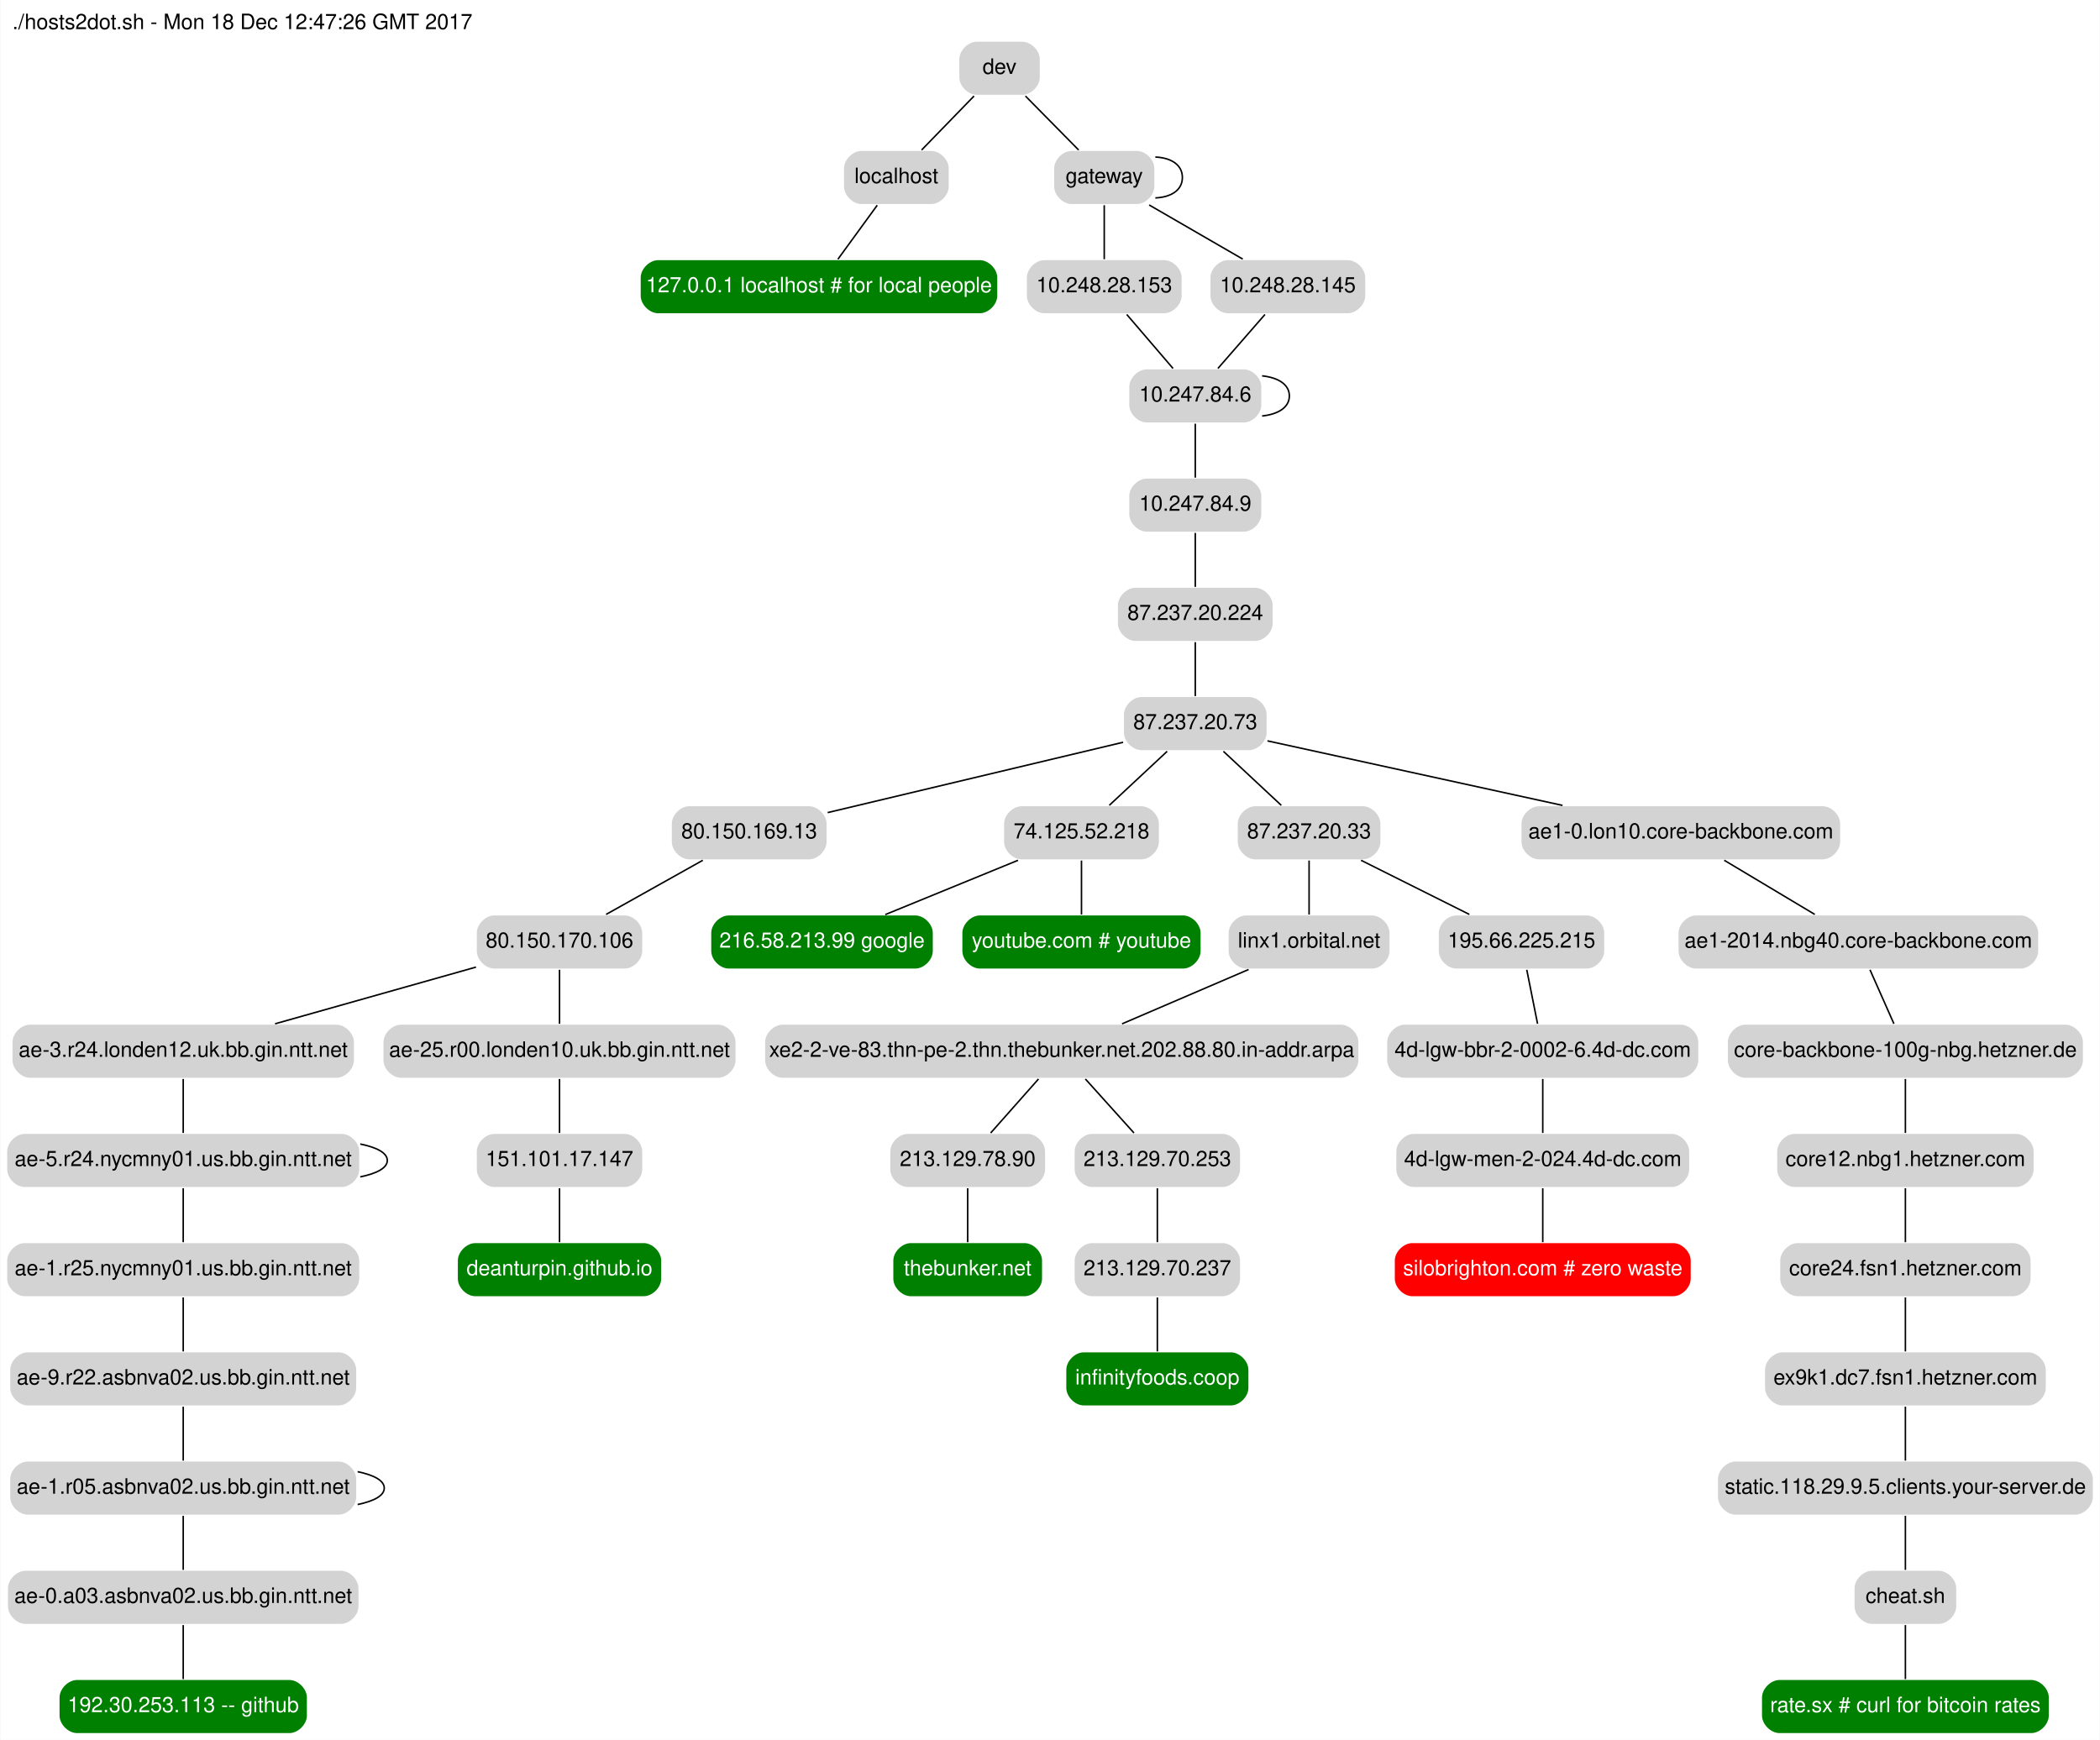
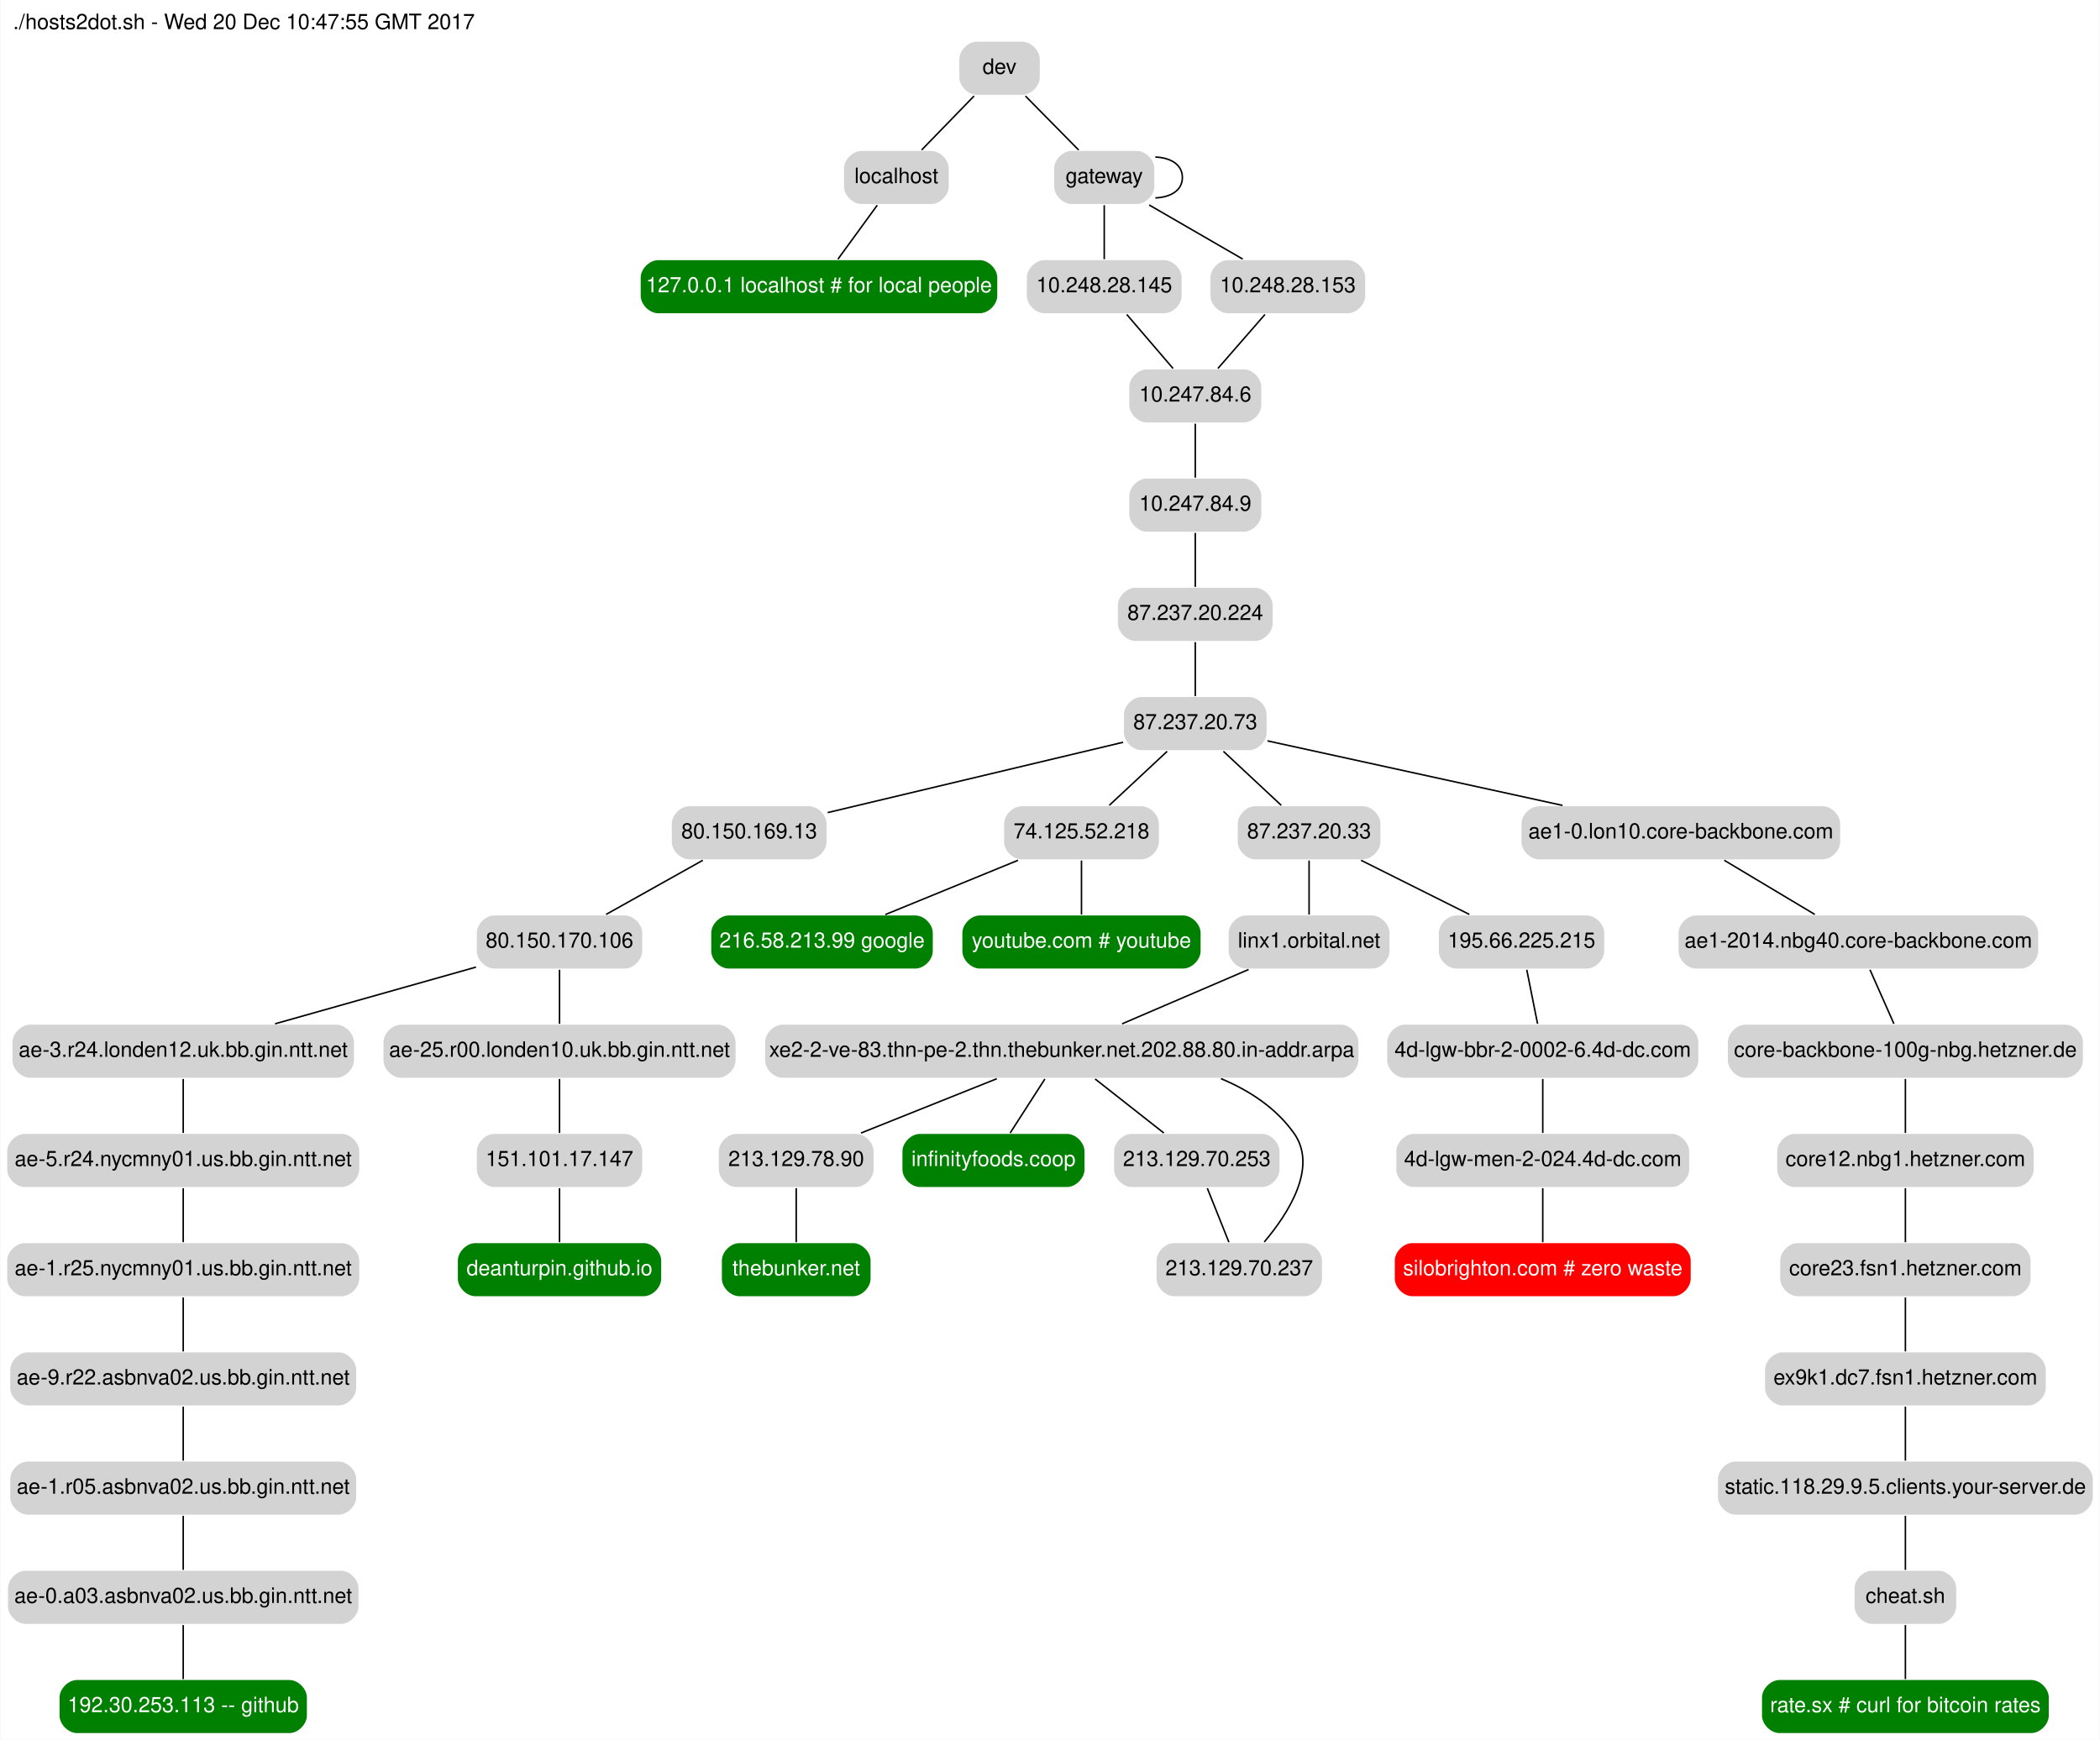
<svg xmlns="http://www.w3.org/2000/svg" width="1384pt" height="1147pt" viewBox="0.00 0.00 1383.50 1147.00">
  <g id="graph0" class="graph" transform="scale(1 1) rotate(0) translate(4 1143)">
    <polygon fill="white" stroke="none" points="-4,4 -4,-1143 1379.5,-1143 1379.5,4 -4,4" />
-     <text text-anchor="middle" x="155.5" y="-1123.8" font-family="Helvetica,sans-Serif" font-size="14.00">./hosts2dot.sh - Mon 18 Dec 12:47:26 GMT 2017</text>
+     <text text-anchor="middle" x="156.5" y="-1123.8" font-family="Helvetica,sans-Serif" font-size="14.00">./hosts2dot.sh - Wed 20 Dec 10:47:55 GMT 2017</text>
    <g id="node1" class="node">
      <path fill="lightgrey" stroke="white" d="M669.5,-1116C669.5,-1116 639.5,-1116 639.5,-1116 633.5,-1116 627.5,-1110 627.5,-1104 627.5,-1104 627.5,-1092 627.5,-1092 627.5,-1086 633.5,-1080 639.5,-1080 639.5,-1080 669.5,-1080 669.5,-1080 675.5,-1080 681.5,-1086 681.5,-1092 681.5,-1092 681.5,-1104 681.5,-1104 681.5,-1110 675.5,-1116 669.5,-1116" />
      <text text-anchor="middle" x="654.5" y="-1094.3" font-family="Helvetica,sans-Serif" font-size="14.00">dev</text>
    </g>
    <g id="node3" class="node">
      <path fill="lightgrey" stroke="white" d="M609.5,-1044C609.5,-1044 563.5,-1044 563.5,-1044 557.5,-1044 551.5,-1038 551.5,-1032 551.5,-1032 551.5,-1020 551.5,-1020 551.5,-1014 557.5,-1008 563.5,-1008 563.5,-1008 609.5,-1008 609.5,-1008 615.5,-1008 621.5,-1014 621.5,-1020 621.5,-1020 621.5,-1032 621.5,-1032 621.5,-1038 615.5,-1044 609.5,-1044" />
      <text text-anchor="middle" x="586.5" y="-1022.3" font-family="Helvetica,sans-Serif" font-size="14.00">localhost</text>
    </g>
    <g id="edge1" class="edge">
      <path fill="none" stroke="black" d="M637.691,-1079.7C627.151,-1068.85 613.619,-1054.92 603.116,-1044.1" />
    </g>
    <g id="node5" class="node">
      <path fill="lightgrey" stroke="white" d="M745,-1044C745,-1044 702,-1044 702,-1044 696,-1044 690,-1038 690,-1032 690,-1032 690,-1020 690,-1020 690,-1014 696,-1008 702,-1008 702,-1008 745,-1008 745,-1008 751,-1008 757,-1014 757,-1020 757,-1020 757,-1032 757,-1032 757,-1038 751,-1044 745,-1044" />
      <text text-anchor="middle" x="723.5" y="-1022.3" font-family="Helvetica,sans-Serif" font-size="14.00">gateway</text>
    </g>
    <g id="edge3" class="edge">
      <path fill="none" stroke="black" d="M671.556,-1079.7C682.252,-1068.85 695.982,-1054.92 706.64,-1044.1" />
    </g>
    <g id="node2" class="node">
      <path fill="green" stroke="white" d="M641.5,-972C641.5,-972 429.5,-972 429.5,-972 423.5,-972 417.5,-966 417.5,-960 417.5,-960 417.5,-948 417.5,-948 417.5,-942 423.5,-936 429.5,-936 429.5,-936 641.5,-936 641.5,-936 647.5,-936 653.5,-942 653.5,-948 653.5,-948 653.5,-960 653.5,-960 653.5,-966 647.5,-972 641.5,-972" />
      <text text-anchor="middle" x="535.5" y="-950.3" font-family="Helvetica,sans-Serif" font-size="14.00" fill="white">127.0.0.1 localhost # for local people</text>
    </g>
    <g id="edge2" class="edge">
      <path fill="none" stroke="black" d="M573.893,-1007.7C565.988,-996.846 555.839,-982.917 547.962,-972.104" />
    </g>
    <g id="node4" class="node">
      <path fill="green" stroke="white" d="M186.5,-36C186.5,-36 46.5,-36 46.5,-36 40.5,-36 34.5,-30 34.5,-24 34.5,-24 34.5,-12 34.5,-12 34.5,-6 40.5,-0 46.5,-0 46.5,-0 186.5,-0 186.5,-0 192.5,-0 198.5,-6 198.5,-12 198.5,-12 198.5,-24 198.5,-24 198.5,-30 192.5,-36 186.5,-36" />
      <text text-anchor="middle" x="116.5" y="-14.3" font-family="Helvetica,sans-Serif" font-size="14.00" fill="white">192.30.253.113 -- github</text>
    </g>
    <g id="edge4" class="edge">
      <path fill="none" stroke="black" d="M757.181,-1039.47C767.202,-1039.07 775,-1034.58 775,-1026 775,-1017.42 767.202,-1012.93 757.181,-1012.53" />
    </g>
    <g id="node6" class="node">
      <path fill="lightgrey" stroke="white" d="M763,-972C763,-972 684,-972 684,-972 678,-972 672,-966 672,-960 672,-960 672,-948 672,-948 672,-942 678,-936 684,-936 684,-936 763,-936 763,-936 769,-936 775,-942 775,-948 775,-948 775,-960 775,-960 775,-966 769,-972 763,-972" />
-       <text text-anchor="middle" x="723.5" y="-950.3" font-family="Helvetica,sans-Serif" font-size="14.00">10.248.28.153</text>
+       <text text-anchor="middle" x="723.5" y="-950.3" font-family="Helvetica,sans-Serif" font-size="14.00">10.248.28.145</text>
    </g>
    <g id="edge5" class="edge">
      <path fill="none" stroke="black" d="M723.5,-1007.7C723.5,-996.846 723.5,-982.917 723.5,-972.104" />
    </g>
-     <g id="node26" class="node">
+     <g id="node22" class="node">
      <path fill="lightgrey" stroke="white" d="M884,-972C884,-972 805,-972 805,-972 799,-972 793,-966 793,-960 793,-960 793,-948 793,-948 793,-942 799,-936 805,-936 805,-936 884,-936 884,-936 890,-936 896,-942 896,-948 896,-948 896,-960 896,-960 896,-966 890,-972 884,-972" />
-       <text text-anchor="middle" x="844.5" y="-950.3" font-family="Helvetica,sans-Serif" font-size="14.00">10.248.28.145</text>
-     </g>
-     <g id="edge27" class="edge">
+       <text text-anchor="middle" x="844.5" y="-950.3" font-family="Helvetica,sans-Serif" font-size="14.00">10.248.28.153</text>
+     </g>
+     <g id="edge21" class="edge">
      <path fill="none" stroke="black" d="M753.1,-1007.88C771.85,-997.029 796.014,-983.05 814.786,-972.19" />
    </g>
    <g id="node7" class="node">
      <path fill="lightgrey" stroke="white" d="M815.5,-900C815.5,-900 751.5,-900 751.5,-900 745.5,-900 739.5,-894 739.5,-888 739.5,-888 739.5,-876 739.5,-876 739.5,-870 745.5,-864 751.5,-864 751.5,-864 815.5,-864 815.5,-864 821.5,-864 827.5,-870 827.5,-876 827.5,-876 827.5,-888 827.5,-888 827.5,-894 821.5,-900 815.5,-900" />
      <text text-anchor="middle" x="783.5" y="-878.3" font-family="Helvetica,sans-Serif" font-size="14.00">10.247.84.6</text>
    </g>
    <g id="edge6" class="edge">
      <path fill="none" stroke="black" d="M738.331,-935.697C747.632,-924.846 759.571,-910.917 768.839,-900.104" />
    </g>
-     <g id="edge41" class="edge">
-       <path fill="none" stroke="black" d="M827.524,-895.233C837.869,-894.145 845.5,-889.734 845.5,-882 845.5,-874.266 837.869,-869.855 827.524,-868.767" />
-     </g>
    <g id="node8" class="node">
      <path fill="lightgrey" stroke="white" d="M815.5,-828C815.5,-828 751.5,-828 751.5,-828 745.5,-828 739.5,-822 739.5,-816 739.5,-816 739.5,-804 739.5,-804 739.5,-798 745.5,-792 751.5,-792 751.5,-792 815.5,-792 815.5,-792 821.5,-792 827.5,-798 827.5,-804 827.5,-804 827.5,-816 827.5,-816 827.5,-822 821.5,-828 815.5,-828" />
      <text text-anchor="middle" x="783.5" y="-806.3" font-family="Helvetica,sans-Serif" font-size="14.00">10.247.84.9</text>
    </g>
    <g id="edge7" class="edge">
      <path fill="none" stroke="black" d="M783.5,-863.697C783.5,-852.846 783.5,-838.917 783.5,-828.104" />
    </g>
    <g id="node9" class="node">
      <path fill="lightgrey" stroke="white" d="M823,-756C823,-756 744,-756 744,-756 738,-756 732,-750 732,-744 732,-744 732,-732 732,-732 732,-726 738,-720 744,-720 744,-720 823,-720 823,-720 829,-720 835,-726 835,-732 835,-732 835,-744 835,-744 835,-750 829,-756 823,-756" />
      <text text-anchor="middle" x="783.5" y="-734.3" font-family="Helvetica,sans-Serif" font-size="14.00">87.237.20.224</text>
    </g>
    <g id="edge8" class="edge">
      <path fill="none" stroke="black" d="M783.5,-791.697C783.5,-780.846 783.5,-766.917 783.5,-756.104" />
    </g>
    <g id="node10" class="node">
      <path fill="lightgrey" stroke="white" d="M819,-684C819,-684 748,-684 748,-684 742,-684 736,-678 736,-672 736,-672 736,-660 736,-660 736,-654 742,-648 748,-648 748,-648 819,-648 819,-648 825,-648 831,-654 831,-660 831,-660 831,-672 831,-672 831,-678 825,-684 819,-684" />
      <text text-anchor="middle" x="783.5" y="-662.3" font-family="Helvetica,sans-Serif" font-size="14.00">87.237.20.73</text>
    </g>
    <g id="edge9" class="edge">
      <path fill="none" stroke="black" d="M783.5,-719.697C783.5,-708.846 783.5,-694.917 783.5,-684.104" />
    </g>
    <g id="node11" class="node">
      <path fill="lightgrey" stroke="white" d="M529,-612C529,-612 450,-612 450,-612 444,-612 438,-606 438,-600 438,-600 438,-588 438,-588 438,-582 444,-576 450,-576 450,-576 529,-576 529,-576 535,-576 541,-582 541,-588 541,-588 541,-600 541,-600 541,-606 535,-612 529,-612" />
      <text text-anchor="middle" x="489.5" y="-590.3" font-family="Helvetica,sans-Serif" font-size="14.00">80.150.169.13</text>
    </g>
    <g id="edge10" class="edge">
      <path fill="none" stroke="black" d="M735.937,-653.675C682.55,-640.964 596.223,-620.41 541.202,-607.31" />
    </g>
    <g id="node20" class="node">
      <path fill="lightgrey" stroke="white" d="M748,-612C748,-612 669,-612 669,-612 663,-612 657,-606 657,-600 657,-600 657,-588 657,-588 657,-582 663,-576 669,-576 669,-576 748,-576 748,-576 754,-576 760,-582 760,-588 760,-588 760,-600 760,-600 760,-606 754,-612 748,-612" />
      <text text-anchor="middle" x="708.5" y="-590.3" font-family="Helvetica,sans-Serif" font-size="14.00">74.125.52.218</text>
    </g>
-     <g id="edge21" class="edge">
+     <g id="edge19" class="edge">
      <path fill="none" stroke="black" d="M764.961,-647.697C753.335,-636.846 738.411,-622.917 726.826,-612.104" />
    </g>
    <g id="node27" class="node">
      <path fill="lightgrey" stroke="white" d="M894,-612C894,-612 823,-612 823,-612 817,-612 811,-606 811,-600 811,-600 811,-588 811,-588 811,-582 817,-576 823,-576 823,-576 894,-576 894,-576 900,-576 906,-582 906,-588 906,-588 906,-600 906,-600 906,-606 900,-612 894,-612" />
      <text text-anchor="middle" x="858.5" y="-590.3" font-family="Helvetica,sans-Serif" font-size="14.00">87.237.20.33</text>
    </g>
-     <g id="edge29" class="edge">
+     <g id="edge27" class="edge">
      <path fill="none" stroke="black" d="M802.039,-647.697C813.665,-636.846 828.589,-622.917 840.174,-612.104" />
    </g>
    <g id="node39" class="node">
      <path fill="lightgrey" stroke="white" d="M1197,-612C1197,-612 1010,-612 1010,-612 1004,-612 998,-606 998,-600 998,-600 998,-588 998,-588 998,-582 1004,-576 1010,-576 1010,-576 1197,-576 1197,-576 1203,-576 1209,-582 1209,-588 1209,-588 1209,-600 1209,-600 1209,-606 1203,-612 1197,-612" />
      <text text-anchor="middle" x="1103.5" y="-590.3" font-family="Helvetica,sans-Serif" font-size="14.00">ae1-0.lon10.core-backbone.com</text>
    </g>
-     <g id="edge42" class="edge">
+     <g id="edge40" class="edge">
      <path fill="none" stroke="black" d="M831.062,-654.596C882.336,-643.38 964.761,-625.349 1025.54,-612.054" />
    </g>
    <g id="node12" class="node">
      <path fill="lightgrey" stroke="white" d="M407.5,-540C407.5,-540 321.5,-540 321.5,-540 315.5,-540 309.5,-534 309.5,-528 309.5,-528 309.5,-516 309.5,-516 309.5,-510 315.5,-504 321.5,-504 321.5,-504 407.5,-504 407.5,-504 413.5,-504 419.5,-510 419.5,-516 419.5,-516 419.5,-528 419.5,-528 419.5,-534 413.5,-540 407.5,-540" />
      <text text-anchor="middle" x="364.5" y="-518.3" font-family="Helvetica,sans-Serif" font-size="14.00">80.150.170.106</text>
    </g>
    <g id="edge11" class="edge">
      <path fill="none" stroke="black" d="M458.922,-575.876C439.551,-565.029 414.589,-551.05 395.196,-540.19" />
    </g>
    <g id="node13" class="node">
      <path fill="lightgrey" stroke="white" d="M217.5,-468C217.5,-468 15.5,-468 15.5,-468 9.5,-468 3.5,-462 3.5,-456 3.5,-456 3.5,-444 3.5,-444 3.5,-438 9.5,-432 15.5,-432 15.5,-432 217.5,-432 217.5,-432 223.5,-432 229.5,-438 229.5,-444 229.5,-444 229.5,-456 229.5,-456 229.5,-462 223.5,-468 217.5,-468" />
      <text text-anchor="middle" x="116.5" y="-446.3" font-family="Helvetica,sans-Serif" font-size="14.00">ae-3.r24.londen12.uk.bb.gin.ntt.net</text>
    </g>
    <g id="edge12" class="edge">
      <path fill="none" stroke="black" d="M309.461,-505.465C270.218,-494.388 217.464,-479.498 177.034,-468.086" />
    </g>
-     <g id="node23" class="node">
+     <g id="node24" class="node">
      <path fill="lightgrey" stroke="white" d="M469,-468C469,-468 260,-468 260,-468 254,-468 248,-462 248,-456 248,-456 248,-444 248,-444 248,-438 254,-432 260,-432 260,-432 469,-432 469,-432 475,-432 481,-438 481,-444 481,-444 481,-456 481,-456 481,-462 475,-468 469,-468" />
      <text text-anchor="middle" x="364.5" y="-446.3" font-family="Helvetica,sans-Serif" font-size="14.00">ae-25.r00.londen10.uk.bb.gin.ntt.net</text>
    </g>
    <g id="edge24" class="edge">
      <path fill="none" stroke="black" d="M364.5,-503.697C364.5,-492.846 364.5,-478.917 364.5,-468.104" />
    </g>
    <g id="node14" class="node">
      <path fill="lightgrey" stroke="white" d="M221,-396C221,-396 12,-396 12,-396 6,-396 1.42109e-14,-390 1.42109e-14,-384 1.42109e-14,-384 1.42109e-14,-372 1.42109e-14,-372 1.42109e-14,-366 6,-360 12,-360 12,-360 221,-360 221,-360 227,-360 233,-366 233,-372 233,-372 233,-384 233,-384 233,-390 227,-396 221,-396" />
      <text text-anchor="middle" x="116.5" y="-374.3" font-family="Helvetica,sans-Serif" font-size="14.00">ae-5.r24.nycmny01.us.bb.gin.ntt.net</text>
    </g>
    <g id="edge13" class="edge">
      <path fill="none" stroke="black" d="M116.5,-431.697C116.5,-420.846 116.5,-406.917 116.5,-396.104" />
    </g>
-     <g id="edge14" class="edge">
-       <path fill="none" stroke="black" d="M233.178,-388.823C244.103,-386.6 251,-382.992 251,-378 251,-373.008 244.103,-369.4 233.178,-367.177" />
-     </g>
    <g id="node15" class="node">
      <path fill="lightgrey" stroke="white" d="M221,-324C221,-324 12,-324 12,-324 6,-324 1.42109e-14,-318 1.42109e-14,-312 1.42109e-14,-312 1.42109e-14,-300 1.42109e-14,-300 1.42109e-14,-294 6,-288 12,-288 12,-288 221,-288 221,-288 227,-288 233,-294 233,-300 233,-300 233,-312 233,-312 233,-318 227,-324 221,-324" />
      <text text-anchor="middle" x="116.5" y="-302.3" font-family="Helvetica,sans-Serif" font-size="14.00">ae-1.r25.nycmny01.us.bb.gin.ntt.net</text>
    </g>
-     <g id="edge15" class="edge">
+     <g id="edge14" class="edge">
      <path fill="none" stroke="black" d="M116.5,-359.697C116.5,-348.846 116.5,-334.917 116.5,-324.104" />
    </g>
    <g id="node16" class="node">
      <path fill="lightgrey" stroke="white" d="M219,-252C219,-252 14,-252 14,-252 8,-252 2,-246 2,-240 2,-240 2,-228 2,-228 2,-222 8,-216 14,-216 14,-216 219,-216 219,-216 225,-216 231,-222 231,-228 231,-228 231,-240 231,-240 231,-246 225,-252 219,-252" />
      <text text-anchor="middle" x="116.5" y="-230.3" font-family="Helvetica,sans-Serif" font-size="14.00">ae-9.r22.asbnva02.us.bb.gin.ntt.net</text>
    </g>
-     <g id="edge16" class="edge">
+     <g id="edge15" class="edge">
      <path fill="none" stroke="black" d="M116.5,-287.697C116.5,-276.846 116.5,-262.917 116.5,-252.104" />
    </g>
    <g id="node17" class="node">
      <path fill="lightgrey" stroke="white" d="M219,-180C219,-180 14,-180 14,-180 8,-180 2,-174 2,-168 2,-168 2,-156 2,-156 2,-150 8,-144 14,-144 14,-144 219,-144 219,-144 225,-144 231,-150 231,-156 231,-156 231,-168 231,-168 231,-174 225,-180 219,-180" />
      <text text-anchor="middle" x="116.5" y="-158.3" font-family="Helvetica,sans-Serif" font-size="14.00">ae-1.r05.asbnva02.us.bb.gin.ntt.net</text>
    </g>
-     <g id="edge17" class="edge">
+     <g id="edge16" class="edge">
      <path fill="none" stroke="black" d="M116.5,-215.697C116.5,-204.846 116.5,-190.917 116.5,-180.104" />
-     </g>
-     <g id="edge18" class="edge">
-       <path fill="none" stroke="black" d="M231.443,-172.823C242.205,-170.6 249,-166.992 249,-162 249,-157.008 242.205,-153.4 231.443,-151.177" />
    </g>
    <g id="node18" class="node">
      <path fill="lightgrey" stroke="white" d="M220.5,-108C220.5,-108 12.5,-108 12.5,-108 6.5,-108 0.5,-102 0.5,-96 0.5,-96 0.5,-84 0.5,-84 0.5,-78 6.5,-72 12.5,-72 12.5,-72 220.5,-72 220.5,-72 226.5,-72 232.5,-78 232.5,-84 232.5,-84 232.5,-96 232.5,-96 232.5,-102 226.5,-108 220.5,-108" />
      <text text-anchor="middle" x="116.5" y="-86.3" font-family="Helvetica,sans-Serif" font-size="14.00">ae-0.a03.asbnva02.us.bb.gin.ntt.net</text>
    </g>
-     <g id="edge19" class="edge">
+     <g id="edge17" class="edge">
      <path fill="none" stroke="black" d="M116.5,-143.697C116.5,-132.846 116.5,-118.917 116.5,-108.104" />
    </g>
-     <g id="edge20" class="edge">
+     <g id="edge18" class="edge">
      <path fill="none" stroke="black" d="M116.5,-71.697C116.5,-60.846 116.5,-46.917 116.5,-36.104" />
    </g>
    <g id="node19" class="node">
      <path fill="green" stroke="white" d="M599,-540C599,-540 476,-540 476,-540 470,-540 464,-534 464,-528 464,-528 464,-516 464,-516 464,-510 470,-504 476,-504 476,-504 599,-504 599,-504 605,-504 611,-510 611,-516 611,-516 611,-528 611,-528 611,-534 605,-540 599,-540" />
      <text text-anchor="middle" x="537.5" y="-518.3" font-family="Helvetica,sans-Serif" font-size="14.00" fill="white">216.58.213.99 google</text>
    </g>
-     <g id="edge22" class="edge">
+     <g id="edge20" class="edge">
      <path fill="none" stroke="black" d="M666.669,-575.876C640.071,-564.988 605.767,-550.945 579.195,-540.068" />
    </g>
    <g id="node21" class="node">
      <path fill="green" stroke="white" d="M775.5,-540C775.5,-540 641.5,-540 641.5,-540 635.5,-540 629.5,-534 629.5,-528 629.5,-528 629.5,-516 629.5,-516 629.5,-510 635.5,-504 641.5,-504 641.5,-504 775.5,-504 775.5,-504 781.5,-504 787.5,-510 787.5,-516 787.5,-516 787.5,-528 787.5,-528 787.5,-534 781.5,-540 775.5,-540" />
      <text text-anchor="middle" x="708.5" y="-518.3" font-family="Helvetica,sans-Serif" font-size="14.00" fill="white">youtube.com # youtube</text>
    </g>
    <g id="edge23" class="edge">
      <path fill="none" stroke="black" d="M708.5,-575.697C708.5,-564.846 708.5,-550.917 708.5,-540.104" />
    </g>
-     <g id="node22" class="node">
+     <g id="edge22" class="edge">
+       <path fill="none" stroke="black" d="M829.421,-935.697C819.966,-924.846 807.827,-910.917 798.405,-900.104" />
+     </g>
+     <g id="node23" class="node">
      <path fill="green" stroke="white" d="M420,-324C420,-324 309,-324 309,-324 303,-324 297,-318 297,-312 297,-312 297,-300 297,-300 297,-294 303,-288 309,-288 309,-288 420,-288 420,-288 426,-288 432,-294 432,-300 432,-300 432,-312 432,-312 432,-318 426,-324 420,-324" />
      <text text-anchor="middle" x="364.5" y="-302.3" font-family="Helvetica,sans-Serif" font-size="14.00" fill="white">deanturpin.github.io</text>
    </g>
-     <g id="node24" class="node">
+     <g id="node25" class="node">
      <path fill="lightgrey" stroke="white" d="M407.5,-396C407.5,-396 321.5,-396 321.5,-396 315.5,-396 309.5,-390 309.5,-384 309.5,-384 309.5,-372 309.5,-372 309.5,-366 315.5,-360 321.5,-360 321.5,-360 407.5,-360 407.5,-360 413.5,-360 419.5,-366 419.5,-372 419.5,-372 419.5,-384 419.5,-384 419.5,-390 413.5,-396 407.5,-396" />
      <text text-anchor="middle" x="364.5" y="-374.3" font-family="Helvetica,sans-Serif" font-size="14.00">151.101.17.147</text>
    </g>
    <g id="edge25" class="edge">
      <path fill="none" stroke="black" d="M364.5,-431.697C364.5,-420.846 364.5,-406.917 364.5,-396.104" />
    </g>
    <g id="edge26" class="edge">
      <path fill="none" stroke="black" d="M364.5,-359.697C364.5,-348.846 364.5,-334.917 364.5,-324.104" />
    </g>
-     <g id="node25" class="node">
-       <path fill="green" stroke="white" d="M671,-324C671,-324 596,-324 596,-324 590,-324 584,-318 584,-312 584,-312 584,-300 584,-300 584,-294 590,-288 596,-288 596,-288 671,-288 671,-288 677,-288 683,-294 683,-300 683,-300 683,-312 683,-312 683,-318 677,-324 671,-324" />
-       <text text-anchor="middle" x="633.5" y="-302.3" font-family="Helvetica,sans-Serif" font-size="14.00" fill="white">thebunker.net</text>
-     </g>
-     <g id="edge28" class="edge">
-       <path fill="none" stroke="black" d="M829.421,-935.697C819.966,-924.846 807.827,-910.917 798.405,-900.104" />
+     <g id="node26" class="node">
+       <path fill="green" stroke="white" d="M558,-324C558,-324 483,-324 483,-324 477,-324 471,-318 471,-312 471,-312 471,-300 471,-300 471,-294 477,-288 483,-288 483,-288 558,-288 558,-288 564,-288 570,-294 570,-300 570,-300 570,-312 570,-312 570,-318 564,-324 558,-324" />
+       <text text-anchor="middle" x="520.5" y="-302.3" font-family="Helvetica,sans-Serif" font-size="14.00" fill="white">thebunker.net</text>
    </g>
    <g id="node28" class="node">
      <path fill="lightgrey" stroke="white" d="M900,-540C900,-540 817,-540 817,-540 811,-540 805,-534 805,-528 805,-528 805,-516 805,-516 805,-510 811,-504 817,-504 817,-504 900,-504 900,-504 906,-504 912,-510 912,-516 912,-516 912,-528 912,-528 912,-534 906,-540 900,-540" />
      <text text-anchor="middle" x="858.5" y="-518.3" font-family="Helvetica,sans-Serif" font-size="14.00">linx1.orbital.net</text>
    </g>
-     <g id="edge30" class="edge">
+     <g id="edge28" class="edge">
      <path fill="none" stroke="black" d="M858.5,-575.697C858.5,-564.846 858.5,-550.917 858.5,-540.104" />
    </g>
    <g id="node35" class="node">
      <path fill="lightgrey" stroke="white" d="M1041.5,-540C1041.5,-540 955.5,-540 955.5,-540 949.5,-540 943.5,-534 943.5,-528 943.5,-528 943.5,-516 943.5,-516 943.5,-510 949.5,-504 955.5,-504 955.5,-504 1041.5,-504 1041.5,-504 1047.5,-504 1053.5,-510 1053.5,-516 1053.5,-516 1053.5,-528 1053.5,-528 1053.5,-534 1047.5,-540 1041.5,-540" />
      <text text-anchor="middle" x="998.5" y="-518.3" font-family="Helvetica,sans-Serif" font-size="14.00">195.66.225.215</text>
    </g>
-     <g id="edge37" class="edge">
+     <g id="edge36" class="edge">
      <path fill="none" stroke="black" d="M892.748,-575.876C914.443,-565.029 942.4,-551.05 964.12,-540.19" />
    </g>
    <g id="node29" class="node">
      <path fill="lightgrey" stroke="white" d="M879.5,-468C879.5,-468 511.5,-468 511.5,-468 505.5,-468 499.5,-462 499.5,-456 499.5,-456 499.5,-444 499.5,-444 499.5,-438 505.5,-432 511.5,-432 511.5,-432 879.5,-432 879.5,-432 885.5,-432 891.5,-438 891.5,-444 891.5,-444 891.5,-456 891.5,-456 891.5,-462 885.5,-468 879.5,-468" />
      <text text-anchor="middle" x="695.5" y="-446.3" font-family="Helvetica,sans-Serif" font-size="14.00">xe2-2-ve-83.thn-pe-2.thn.thebunker.net.202.88.80.in-addr.arpa</text>
    </g>
+     <g id="edge29" class="edge">
+       <path fill="none" stroke="black" d="M818.626,-503.876C793.273,-492.988 760.573,-478.945 735.245,-468.068" />
+     </g>
+     <g id="node30" class="node">
+       <path fill="lightgrey" stroke="white" d="M560,-396C560,-396 481,-396 481,-396 475,-396 469,-390 469,-384 469,-384 469,-372 469,-372 469,-366 475,-360 481,-360 481,-360 560,-360 560,-360 566,-360 572,-366 572,-372 572,-372 572,-384 572,-384 572,-390 566,-396 560,-396" />
+       <text text-anchor="middle" x="520.5" y="-374.3" font-family="Helvetica,sans-Serif" font-size="14.00">213.129.78.90</text>
+     </g>
+     <g id="edge30" class="edge">
+       <path fill="none" stroke="black" d="M652.69,-431.876C625.47,-420.988 590.364,-406.945 563.171,-396.068" />
+     </g>
+     <g id="node31" class="node">
+       <path fill="green" stroke="white" d="M699,-396C699,-396 602,-396 602,-396 596,-396 590,-390 590,-384 590,-384 590,-372 590,-372 590,-366 596,-360 602,-360 602,-360 699,-360 699,-360 705,-360 711,-366 711,-372 711,-372 711,-384 711,-384 711,-390 705,-396 699,-396" />
+       <text text-anchor="middle" x="650.5" y="-374.3" font-family="Helvetica,sans-Serif" font-size="14.00" fill="white">infinityfoods.coop</text>
+     </g>
+     <g id="edge35" class="edge">
+       <path fill="none" stroke="black" d="M684.376,-431.697C677.401,-420.846 668.446,-406.917 661.496,-396.104" />
+     </g>
+     <g id="node32" class="node">
+       <path fill="lightgrey" stroke="white" d="M827.5,-396C827.5,-396 741.5,-396 741.5,-396 735.5,-396 729.5,-390 729.5,-384 729.5,-384 729.5,-372 729.5,-372 729.5,-366 735.5,-360 741.5,-360 741.5,-360 827.5,-360 827.5,-360 833.5,-360 839.5,-366 839.5,-372 839.5,-372 839.5,-384 839.5,-384 839.5,-390 833.5,-396 827.5,-396" />
+       <text text-anchor="middle" x="784.5" y="-374.3" font-family="Helvetica,sans-Serif" font-size="14.00">213.129.70.253</text>
+     </g>
+     <g id="edge32" class="edge">
+       <path fill="none" stroke="black" d="M717.5,-431.697C731.295,-420.846 749.006,-406.917 762.753,-396.104" />
+     </g>
    <g id="edge31" class="edge">
-       <path fill="none" stroke="black" d="M818.626,-503.876C793.273,-492.988 760.573,-478.945 735.245,-468.068" />
-     </g>
-     <g id="node30" class="node">
-       <path fill="lightgrey" stroke="white" d="M673,-396C673,-396 594,-396 594,-396 588,-396 582,-390 582,-384 582,-384 582,-372 582,-372 582,-366 588,-360 594,-360 594,-360 673,-360 673,-360 679,-360 685,-366 685,-372 685,-372 685,-384 685,-384 685,-390 679,-396 673,-396" />
-       <text text-anchor="middle" x="633.5" y="-374.3" font-family="Helvetica,sans-Serif" font-size="14.00">213.129.78.90</text>
-     </g>
-     <g id="edge32" class="edge">
-       <path fill="none" stroke="black" d="M680.174,-431.697C670.564,-420.846 658.226,-406.917 648.65,-396.104" />
-     </g>
-     <g id="node32" class="node">
-       <path fill="lightgrey" stroke="white" d="M801.5,-396C801.5,-396 715.5,-396 715.5,-396 709.5,-396 703.5,-390 703.5,-384 703.5,-384 703.5,-372 703.5,-372 703.5,-366 709.5,-360 715.5,-360 715.5,-360 801.5,-360 801.5,-360 807.5,-360 813.5,-366 813.5,-372 813.5,-372 813.5,-384 813.5,-384 813.5,-390 807.5,-396 801.5,-396" />
-       <text text-anchor="middle" x="758.5" y="-374.3" font-family="Helvetica,sans-Serif" font-size="14.00">213.129.70.253</text>
+       <path fill="none" stroke="black" d="M520.5,-359.697C520.5,-348.846 520.5,-334.917 520.5,-324.104" />
+     </g>
+     <g id="node33" class="node">
+       <path fill="lightgrey" stroke="white" d="M855.5,-324C855.5,-324 769.5,-324 769.5,-324 763.5,-324 757.5,-318 757.5,-312 757.5,-312 757.5,-300 757.5,-300 757.5,-294 763.5,-288 769.5,-288 769.5,-288 855.5,-288 855.5,-288 861.5,-288 867.5,-294 867.5,-300 867.5,-300 867.5,-312 867.5,-312 867.5,-318 861.5,-324 855.5,-324" />
+       <text text-anchor="middle" x="812.5" y="-302.3" font-family="Helvetica,sans-Serif" font-size="14.00">213.129.70.237</text>
+     </g>
+     <g id="edge33" class="edge">
+       <path fill="none" stroke="black" d="M791.421,-359.697C795.761,-348.846 801.333,-334.917 805.658,-324.104" />
    </g>
    <g id="edge34" class="edge">
-       <path fill="none" stroke="black" d="M711.073,-431.697C720.838,-420.846 733.375,-406.917 743.106,-396.104" />
-     </g>
-     <g id="edge33" class="edge">
-       <path fill="none" stroke="black" d="M633.5,-359.697C633.5,-348.846 633.5,-334.917 633.5,-324.104" />
-     </g>
-     <g id="node31" class="node">
-       <path fill="green" stroke="white" d="M807,-252C807,-252 710,-252 710,-252 704,-252 698,-246 698,-240 698,-240 698,-228 698,-228 698,-222 704,-216 710,-216 710,-216 807,-216 807,-216 813,-216 819,-222 819,-228 819,-228 819,-240 819,-240 819,-246 813,-252 807,-252" />
-       <text text-anchor="middle" x="758.5" y="-230.3" font-family="Helvetica,sans-Serif" font-size="14.00" fill="white">infinityfoods.coop</text>
-     </g>
-     <g id="node33" class="node">
-       <path fill="lightgrey" stroke="white" d="M801.5,-324C801.5,-324 715.5,-324 715.5,-324 709.5,-324 703.5,-318 703.5,-312 703.5,-312 703.5,-300 703.5,-300 703.5,-294 709.5,-288 715.5,-288 715.5,-288 801.5,-288 801.5,-288 807.5,-288 813.5,-294 813.5,-300 813.5,-300 813.5,-312 813.5,-312 813.5,-318 807.5,-324 801.5,-324" />
-       <text text-anchor="middle" x="758.5" y="-302.3" font-family="Helvetica,sans-Serif" font-size="14.00">213.129.70.237</text>
-     </g>
-     <g id="edge35" class="edge">
-       <path fill="none" stroke="black" d="M758.5,-359.697C758.5,-348.846 758.5,-334.917 758.5,-324.104" />
-     </g>
-     <g id="edge36" class="edge">
-       <path fill="none" stroke="black" d="M758.5,-287.697C758.5,-276.846 758.5,-262.917 758.5,-252.104" />
+       <path fill="none" stroke="black" d="M828.959,-324.25C844.884,-343.1 864.449,-373.596 848.5,-396 836.68,-412.603 819.284,-424.053 800.418,-431.937" />
    </g>
    <g id="node34" class="node">
      <path fill="red" stroke="white" d="M1098.5,-324C1098.5,-324 926.5,-324 926.5,-324 920.5,-324 914.5,-318 914.5,-312 914.5,-312 914.5,-300 914.5,-300 914.5,-294 920.5,-288 926.5,-288 926.5,-288 1098.5,-288 1098.5,-288 1104.5,-288 1110.5,-294 1110.5,-300 1110.5,-300 1110.5,-312 1110.5,-312 1110.5,-318 1104.5,-324 1098.5,-324" />
      <text text-anchor="middle" x="1012.5" y="-302.3" font-family="Helvetica,sans-Serif" font-size="14.00" fill="white">silobrighton.com # zero waste</text>
    </g>
    <g id="node36" class="node">
      <path fill="lightgrey" stroke="white" d="M1103.5,-468C1103.5,-468 921.5,-468 921.5,-468 915.5,-468 909.5,-462 909.5,-456 909.5,-456 909.5,-444 909.5,-444 909.5,-438 915.5,-432 921.5,-432 921.5,-432 1103.5,-432 1103.5,-432 1109.5,-432 1115.5,-438 1115.5,-444 1115.5,-444 1115.5,-456 1115.5,-456 1115.5,-462 1109.5,-468 1103.5,-468" />
      <text text-anchor="middle" x="1012.5" y="-446.3" font-family="Helvetica,sans-Serif" font-size="14.00">4d-lgw-bbr-2-0002-6.4d-dc.com</text>
    </g>
-     <g id="edge38" class="edge">
+     <g id="edge37" class="edge">
      <path fill="none" stroke="black" d="M1001.96,-503.697C1004.13,-492.846 1006.92,-478.917 1009.08,-468.104" />
    </g>
    <g id="node37" class="node">
      <path fill="lightgrey" stroke="white" d="M1097.5,-396C1097.5,-396 927.5,-396 927.5,-396 921.5,-396 915.5,-390 915.5,-384 915.5,-384 915.5,-372 915.5,-372 915.5,-366 921.5,-360 927.5,-360 927.5,-360 1097.5,-360 1097.5,-360 1103.5,-360 1109.5,-366 1109.5,-372 1109.5,-372 1109.5,-384 1109.5,-384 1109.5,-390 1103.5,-396 1097.5,-396" />
      <text text-anchor="middle" x="1012.5" y="-374.3" font-family="Helvetica,sans-Serif" font-size="14.00">4d-lgw-men-2-024.4d-dc.com</text>
    </g>
+     <g id="edge38" class="edge">
+       <path fill="none" stroke="black" d="M1012.5,-431.697C1012.5,-420.846 1012.5,-406.917 1012.5,-396.104" />
+     </g>
    <g id="edge39" class="edge">
-       <path fill="none" stroke="black" d="M1012.5,-431.697C1012.5,-420.846 1012.5,-406.917 1012.5,-396.104" />
-     </g>
-     <g id="edge40" class="edge">
      <path fill="none" stroke="black" d="M1012.5,-359.697C1012.5,-348.846 1012.5,-334.917 1012.5,-324.104" />
    </g>
    <g id="node38" class="node">
      <path fill="green" stroke="white" d="M1334.5,-36C1334.5,-36 1168.5,-36 1168.5,-36 1162.5,-36 1156.5,-30 1156.5,-24 1156.5,-24 1156.5,-12 1156.5,-12 1156.5,-6 1162.5,-0 1168.5,-0 1168.5,-0 1334.5,-0 1334.5,-0 1340.5,-0 1346.5,-6 1346.5,-12 1346.5,-12 1346.5,-24 1346.5,-24 1346.5,-30 1340.5,-36 1334.5,-36" />
      <text text-anchor="middle" x="1251.5" y="-14.3" font-family="Helvetica,sans-Serif" font-size="14.00" fill="white">rate.sx # curl for bitcoin rates</text>
    </g>
    <g id="node40" class="node">
      <path fill="lightgrey" stroke="white" d="M1327.5,-540C1327.5,-540 1113.5,-540 1113.5,-540 1107.5,-540 1101.5,-534 1101.5,-528 1101.5,-528 1101.5,-516 1101.5,-516 1101.5,-510 1107.5,-504 1113.5,-504 1113.5,-504 1327.5,-504 1327.5,-504 1333.5,-504 1339.5,-510 1339.5,-516 1339.5,-516 1339.5,-528 1339.5,-528 1339.5,-534 1333.5,-540 1327.5,-540" />
      <text text-anchor="middle" x="1220.5" y="-518.3" font-family="Helvetica,sans-Serif" font-size="14.00">ae1-2014.nbg40.core-backbone.com</text>
    </g>
-     <g id="edge43" class="edge">
+     <g id="edge41" class="edge">
      <path fill="none" stroke="black" d="M1132.12,-575.876C1150.25,-565.029 1173.62,-551.05 1191.77,-540.19" />
    </g>
    <g id="node41" class="node">
      <path fill="lightgrey" stroke="white" d="M1357,-468C1357,-468 1146,-468 1146,-468 1140,-468 1134,-462 1134,-456 1134,-456 1134,-444 1134,-444 1134,-438 1140,-432 1146,-432 1146,-432 1357,-432 1357,-432 1363,-432 1369,-438 1369,-444 1369,-444 1369,-456 1369,-456 1369,-462 1363,-468 1357,-468" />
      <text text-anchor="middle" x="1251.5" y="-446.3" font-family="Helvetica,sans-Serif" font-size="14.00">core-backbone-100g-nbg.hetzner.de</text>
    </g>
-     <g id="edge44" class="edge">
+     <g id="edge42" class="edge">
      <path fill="none" stroke="black" d="M1228.16,-503.697C1232.97,-492.846 1239.14,-478.917 1243.93,-468.104" />
    </g>
    <g id="node42" class="node">
      <path fill="lightgrey" stroke="white" d="M1324.5,-396C1324.5,-396 1178.5,-396 1178.5,-396 1172.5,-396 1166.5,-390 1166.5,-384 1166.5,-384 1166.5,-372 1166.5,-372 1166.5,-366 1172.5,-360 1178.5,-360 1178.5,-360 1324.5,-360 1324.5,-360 1330.5,-360 1336.5,-366 1336.5,-372 1336.5,-372 1336.5,-384 1336.5,-384 1336.5,-390 1330.5,-396 1324.5,-396" />
      <text text-anchor="middle" x="1251.5" y="-374.3" font-family="Helvetica,sans-Serif" font-size="14.00">core12.nbg1.hetzner.com</text>
    </g>
-     <g id="edge45" class="edge">
+     <g id="edge43" class="edge">
      <path fill="none" stroke="black" d="M1251.5,-431.697C1251.5,-420.846 1251.5,-406.917 1251.5,-396.104" />
    </g>
    <g id="node43" class="node">
      <path fill="lightgrey" stroke="white" d="M1322.5,-324C1322.5,-324 1180.5,-324 1180.5,-324 1174.5,-324 1168.5,-318 1168.5,-312 1168.5,-312 1168.5,-300 1168.5,-300 1168.5,-294 1174.5,-288 1180.5,-288 1180.5,-288 1322.5,-288 1322.5,-288 1328.5,-288 1334.5,-294 1334.5,-300 1334.5,-300 1334.5,-312 1334.5,-312 1334.5,-318 1328.5,-324 1322.5,-324" />
-       <text text-anchor="middle" x="1251.5" y="-302.3" font-family="Helvetica,sans-Serif" font-size="14.00">core24.fsn1.hetzner.com</text>
-     </g>
-     <g id="edge46" class="edge">
+       <text text-anchor="middle" x="1251.5" y="-302.3" font-family="Helvetica,sans-Serif" font-size="14.00">core23.fsn1.hetzner.com</text>
+     </g>
+     <g id="edge44" class="edge">
      <path fill="none" stroke="black" d="M1251.5,-359.697C1251.5,-348.846 1251.5,-334.917 1251.5,-324.104" />
    </g>
    <g id="node44" class="node">
      <path fill="lightgrey" stroke="white" d="M1332.5,-252C1332.5,-252 1170.5,-252 1170.5,-252 1164.5,-252 1158.5,-246 1158.5,-240 1158.5,-240 1158.5,-228 1158.5,-228 1158.5,-222 1164.5,-216 1170.5,-216 1170.5,-216 1332.5,-216 1332.5,-216 1338.5,-216 1344.5,-222 1344.5,-228 1344.5,-228 1344.5,-240 1344.5,-240 1344.5,-246 1338.5,-252 1332.5,-252" />
      <text text-anchor="middle" x="1251.5" y="-230.3" font-family="Helvetica,sans-Serif" font-size="14.00">ex9k1.dc7.fsn1.hetzner.com</text>
    </g>
-     <g id="edge47" class="edge">
+     <g id="edge45" class="edge">
      <path fill="none" stroke="black" d="M1251.5,-287.697C1251.5,-276.846 1251.5,-262.917 1251.5,-252.104" />
    </g>
    <g id="node45" class="node">
      <path fill="lightgrey" stroke="white" d="M1363.5,-180C1363.5,-180 1139.5,-180 1139.5,-180 1133.5,-180 1127.5,-174 1127.5,-168 1127.5,-168 1127.5,-156 1127.5,-156 1127.5,-150 1133.5,-144 1139.5,-144 1139.5,-144 1363.5,-144 1363.5,-144 1369.5,-144 1375.5,-150 1375.5,-156 1375.5,-156 1375.5,-168 1375.5,-168 1375.5,-174 1369.5,-180 1363.5,-180" />
      <text text-anchor="middle" x="1251.5" y="-158.3" font-family="Helvetica,sans-Serif" font-size="14.00">static.118.29.9.5.clients.your-server.de</text>
    </g>
-     <g id="edge48" class="edge">
+     <g id="edge46" class="edge">
      <path fill="none" stroke="black" d="M1251.5,-215.697C1251.5,-204.846 1251.5,-190.917 1251.5,-180.104" />
    </g>
    <g id="node46" class="node">
      <path fill="lightgrey" stroke="white" d="M1273.5,-108C1273.5,-108 1229.5,-108 1229.5,-108 1223.5,-108 1217.5,-102 1217.5,-96 1217.5,-96 1217.5,-84 1217.5,-84 1217.5,-78 1223.5,-72 1229.5,-72 1229.5,-72 1273.5,-72 1273.5,-72 1279.5,-72 1285.5,-78 1285.5,-84 1285.5,-84 1285.5,-96 1285.5,-96 1285.5,-102 1279.5,-108 1273.5,-108" />
      <text text-anchor="middle" x="1251.5" y="-86.3" font-family="Helvetica,sans-Serif" font-size="14.00">cheat.sh</text>
    </g>
-     <g id="edge49" class="edge">
+     <g id="edge47" class="edge">
      <path fill="none" stroke="black" d="M1251.5,-143.697C1251.5,-132.846 1251.5,-118.917 1251.5,-108.104" />
    </g>
-     <g id="edge50" class="edge">
+     <g id="edge48" class="edge">
      <path fill="none" stroke="black" d="M1251.5,-71.697C1251.5,-60.846 1251.5,-46.917 1251.5,-36.104" />
    </g>
  </g>
</svg>
